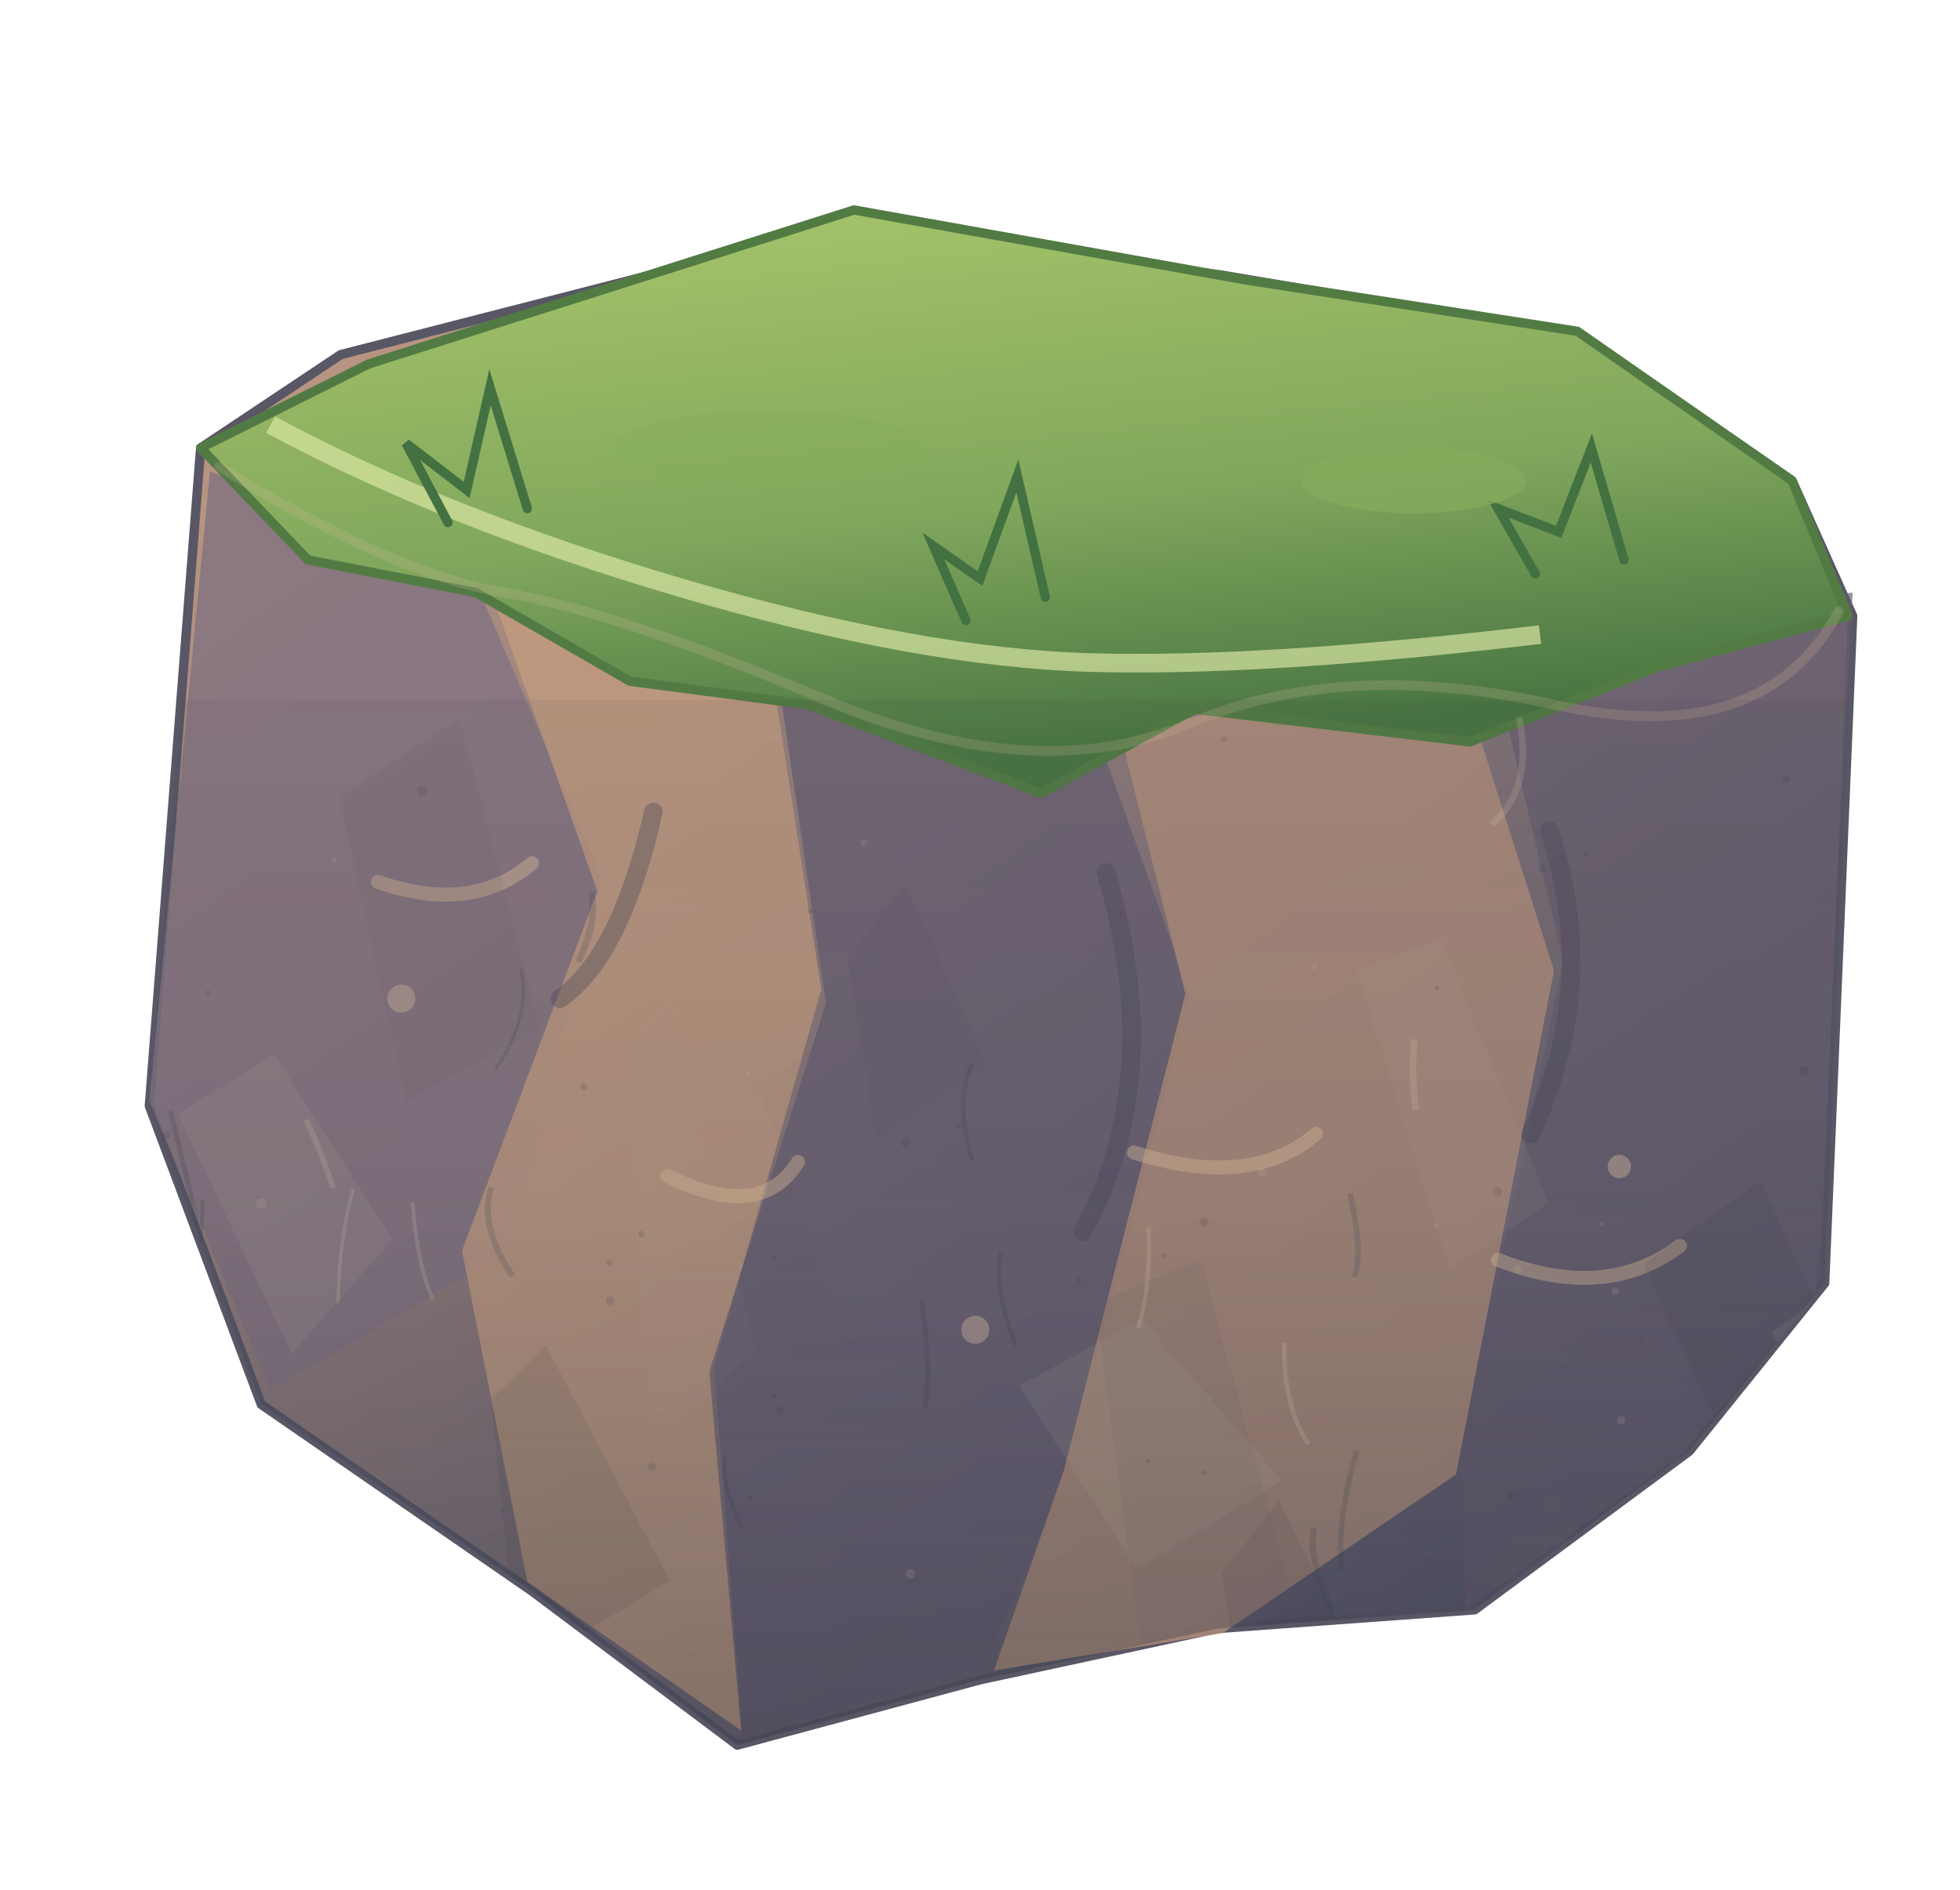
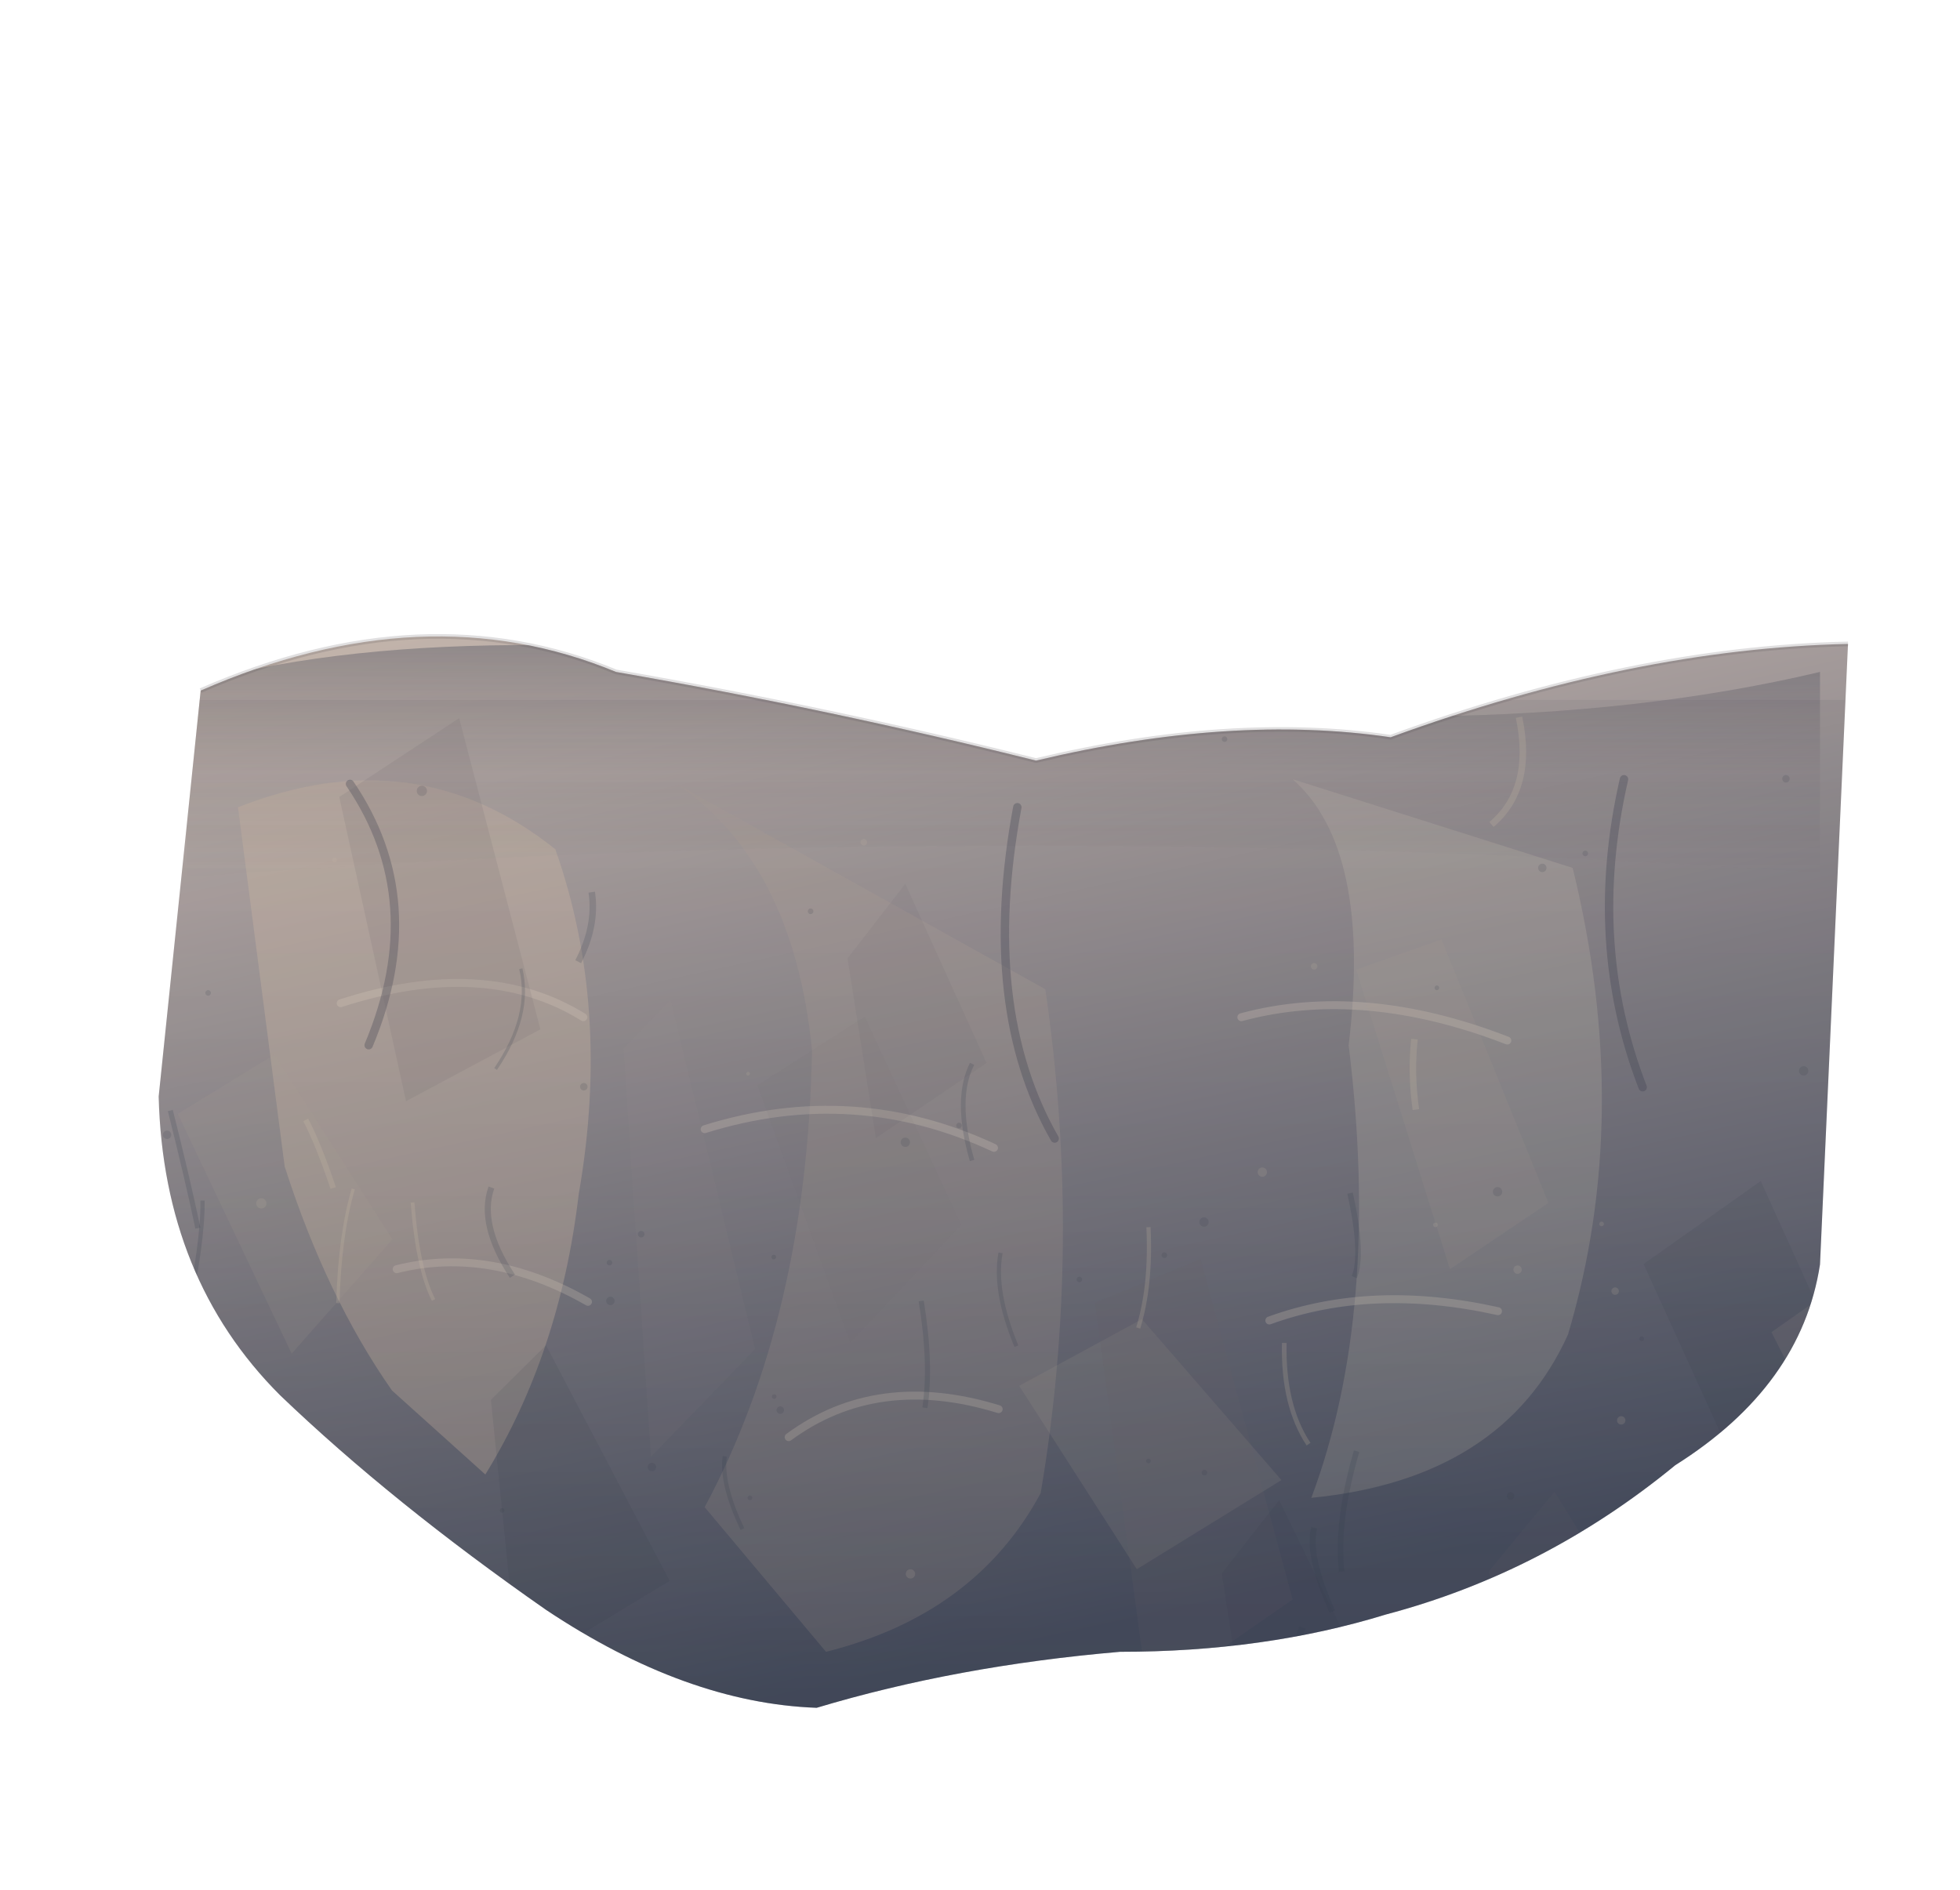
<svg xmlns="http://www.w3.org/2000/svg" viewBox="0 0 420 405">
  <defs>
-     <linearGradient id="rock" x1="0" y1="0" x2=".8" y2="1">
-       <stop stop-color="#c49d83" />
-       <stop offset=".46" stop-color="#907b7b" />
-       <stop offset="1" stop-color="#525269" />
+     <linearGradient id="v9-bedrock" x1="0" y1="0" x2=".35" y2="1">
+       <stop stop-color="#c5b6ac" />
+       <stop offset=".18" stop-color="#b6aaa6" />
+       <stop offset=".58" stop-color="#817d83" />
+       <stop offset="1" stop-color="#4e5364" />
    </linearGradient>
-     <linearGradient id="green" x1="0" y1="0" x2=".3" y2="1">
-       <stop stop-color="#abc76c" />
-       <stop offset=".6" stop-color="#80a75c" />
-       <stop offset="1" stop-color="#497542" />
+     <linearGradient id="v9-ledge-shadow" x1="0" y1="0" x2="0" y2="1">
+       <stop stop-color="#373e4e" stop-opacity=".44" />
+       <stop offset=".55" stop-color="#59505a" stop-opacity=".12" />
+       <stop offset="1" stop-color="#282e3b" stop-opacity="0" />
    </linearGradient>
+     <clipPath id="v9-cliff-face">
+       <path d="M43 148 Q91 127 132 144 Q178 152 222 163 Q264 153 298 158 Q350 139 396 138 L390 271 Q386 297 359 314 Q331 337 297 346 Q271 354 240 354 Q205 357 175 366 Q147 365 117 345 Q84 322 60 299 Q35 274 34 235Z" />
+     </clipPath>
  </defs>
-   <path d="M43 96 73 76 182 48 262 59 339 72 384 103 397 132 391 275 362 311 316 345 261 349 210 360 158 374 114 341 56 301 32 237Z" fill="url(#rock)" stroke="#595666" stroke-width="2.0" stroke-linejoin="round" />
-   <path d="M45 101 102 125 129 188 109 268 58 298 32 236Z" fill="#827381" opacity=".82" />
-   <path d="M106 129 166 148 176 212 153 293 159 371 113 339 99 268 128 191Z" fill="#c49c80" opacity=".76" />
-   <path d="M167 147 236 160 255 213 229 315 211 357 159 373 152 294 177 215Z" fill="#655d70" opacity=".7" />
-   <path d="M240 157 312 142 333 208 312 316 262 350 213 358 228 315 254 213Z" fill="#b18f7b" opacity=".8" />
-   <path d="M318 134 397 127 389 278 360 312 314 345 313 312 335 206Z" fill="#655c6d" opacity=".67" />
-   <g fill="none" stroke="#dfbd99" stroke-width="3" opacity=".46" stroke-linecap="round">
-     <path d="M81 189q20 7 33-4M143 252q20 10 28-3M243 247q25 8 39-4M321 270q23 9 39-3" />
+   <path d="M43 148 Q91 127 132 144 Q178 152 222 163 Q264 153 298 158 Q350 139 396 138 L390 271 Q386 297 359 314 Q331 337 297 346 Q271 354 240 354 Q205 357 175 366 Q147 365 117 345 Q84 322 60 299 Q35 274 34 235Z" fill="url(#v9-bedrock)" />
+   <g clip-path="url(#v9-cliff-face)">
+     <path d="M51 173 Q89 158 119 182 Q131 216 124 256 Q120 290 104 316 L84 298 Q70 278 61 250Z" fill="#d8bfaa" opacity=".38" />
+     <path d="M145 168 Q170 185 174 225 Q173 282 151 323 L177 354 Q209 346 223 320 Q232 267 224 212Z" fill="#baa79b" opacity=".24" />
+     <path d="M277 167 Q294 182 289 224 Q296 281 281 321 Q322 317 336 286 Q350 239 337 186Z" fill="#d8cbb9" opacity=".22" />
+     <path d="M40 147 Q98 130 206 146 T390 144 L390 187 Q210 175 40 188Z" fill="url(#v9-ledge-shadow)" opacity=".78" />
+     <g fill="none" stroke="#e7d9c9" stroke-width="1.7" opacity=".27" stroke-linecap="round">
+       <path d="M73 215 Q104 205 125 218 M85 272 Q105 267 126 279" />
+       <path d="M151 242 Q183 232 213 246 M169 308 Q188 294 214 302" />
+       <path d="M266 218 Q292 211 323 223 M272 283 Q294 275 321 281" />
+     </g>
+     <g fill="none" stroke="#3b3c4c" stroke-width="1.8" opacity=".31" stroke-linecap="round">
+       <path d="M75 168 Q92 193 79 224" />
+       <path d="M218 173 Q210 216 226 244" />
+       <path d="M348 167 Q340 202 352 233" />
+     </g>
  </g>
-   <g stroke="#484657" stroke-width="4" opacity=".37" stroke-linecap="round" fill="none">
-     <path d="M140 174q-7 31-20 40M237 187q13 44-5 77M332 178q11 33-4 65" />
-   </g>
-   <path d="M43 96 79 78 183 45 267 60 338 71 384 103 396 132 355 143 315 159 256 152 223 170 173 151 135 146 102 127 66 120Z" fill="url(#green)" stroke="#527b44" stroke-width="2.0" stroke-linejoin="round" />
-   <path d="M47 100Q84 123 108 127T177 150T255 155T333 151T394 131" stroke="#d6b99a" stroke-width="2.1" opacity=".22" fill="none" stroke-linecap="round" />
-   <path d="M58 91Q95 111 146 126T234 142T330 136" stroke="#dce7a4" stroke-width="4" opacity=".68" fill="none" />
-   <g fill="none" stroke="#447141" stroke-width="2.0" stroke-linecap="round">
-     <path d="m96 112-9-17 13 10 5-22 8 26M207 133l-7-16 10 7 8-22 6 26M329 123l-8-14 13 5 7-18 7 24" />
-   </g>
-   <g fill="#86ad5d" opacity=".66">
-     <ellipse cx="165" cy="96" rx="33" ry="8" />
-     <ellipse cx="303" cy="103" rx="24" ry="7" />
-   </g>
-   <g fill="#e6c7ac" opacity=".42">
-     <circle cx="86" cy="214" r="3" />
-     <circle cx="209" cy="285" r="3" />
-     <circle cx="347" cy="250" r="2.5" />
-   </g>
+   <path d="M43 148 Q91 127 132 144 Q178 152 222 163 Q264 153 298 158 Q350 139 396 138" fill="none" stroke="#554e54" opacity=".18" stroke-width="1" />
  <defs>
    <clipPath id="v7-rock-silhouette">
-       <path d="M43 96 73 76 182 48 262 59 339 72 384 103 397 132 391 275 362 311 316 345 261 349 210 360 158 374 114 341 56 301 32 237Z" />
+       <path d="M43 148 Q91 127 132 144 Q178 152 222 163 Q264 153 298 158 Q350 139 396 138 L390 271 Q386 297 359 314 Q331 337 297 346 Q271 354 240 354 Q205 357 175 366 Q147 365 117 345 Q84 322 60 299 Q35 274 34 235Z" />
    </clipPath>
    <clipPath id="v7-rock-face">
      <rect x="0" y="150" width="420" height="255" />
    </clipPath>
    <linearGradient id="v8-rock-depth" x1="0" y1="0" x2="0" y2="1">
      <stop stop-color="#353b44" stop-opacity="0" />
      <stop offset=".63" stop-color="#273141" stop-opacity=".11" />
      <stop offset="1" stop-color="#1b2432" stop-opacity=".34" />
    </linearGradient>
  </defs>
  <g clip-path="url(#v7-rock-silhouette)">
    <g clip-path="url(#v7-rock-face)">
      <rect width="420" height="405" fill="url(#v8-rock-depth)" />
      <g>
        <path d="M13.5 269.1l21.8 -6.0 20.7 47.8 -29.3 28.0Z" fill="#272f40" opacity="0.06" />
        <path d="M38.1 238.7l20.7 -12.7 25.3 39.6 -21.6 24.5Z" fill="#a99d91" opacity="0.14" />
        <path d="M72.7 170.8l25.7 -16.9 17.4 66.7 -28.8 15.4Z" fill="#635f67" opacity="0.13" />
        <path d="M105.2 300.0l11.8 -11.7 26.5 50.5 -32.4 19.6Z" fill="#272f40" opacity="0.10" />
        <path d="M133.6 224.7l10.1 -10.4 18.1 74.8 -22.3 23.1Z" fill="#a99d91" opacity="0.05" />
        <path d="M162.3 232.6l23.0 -14.7 20.7 44.6 -23.8 25.3Z" fill="#635f67" opacity="0.06" />
        <path d="M181.6 205.4l12.4 -16.0 17.4 38.4 -23.7 16.1Z" fill="#272f40" opacity="0.05" />
        <path d="M218.4 297.0l26.3 -14.3 29.9 34.5 -31.0 19.1Z" fill="#a99d91" opacity="0.14" />
        <path d="M234.6 279.2l22.7 -9.4 19.7 73.0 -30.9 21.4Z" fill="#635f67" opacity="0.15" />
        <path d="M261.8 337.2l12.3 -15.7 28.6 58.9 -30.3 25.2Z" fill="#272f40" opacity="0.09" />
        <path d="M290.6 207.8l18.3 -6.5 22.9 56.5 -21.1 14.2Z" fill="#a99d91" opacity="0.11" />
        <path d="M319.0 336.8l14.1 -17.1 22.7 36.7 -22.4 26.5Z" fill="#635f67" opacity="0.11" />
        <path d="M352.2 270.9l25.1 -17.8 28.3 62.5 -21.1 26.3Z" fill="#272f40" opacity="0.10" />
        <path d="M379.6 285.5l18.2 -12.8 29.6 38.1 -22.1 25.5Z" fill="#a99d91" opacity="0.13" />
        <path d="M402.3 274.2l24.8 -15.6 26.1 46.6 -27.8 15.2Z" fill="#635f67" opacity="0.08" />
      </g>
      <g>
        <path d="M114.2 345.6q1.5 15.8 1.1 22.2" stroke="#d4c3a9" stroke-width="1.5" opacity=".19" fill="none" />
        <path d="M214.4 268.5q-1.5 8.2 3.4 20.0" stroke="#313c4b" stroke-width="0.9" opacity=".19" fill="none" />
        <path d="M70.0 354.9q1.7 12.1 2.8 14.2" stroke="#313c4b" stroke-width="1.2" opacity=".19" fill="none" />
        <path d="M133.5 390.2q-0.6 9.6 -0.4 18.6" stroke="#d4c3a9" stroke-width="0.8" opacity=".19" fill="none" />
        <path d="M22.9 212.0q0.3 14.2 -3.5 22.2" stroke="#313c4b" stroke-width="0.8" opacity=".19" fill="none" />
        <path d="M105.3 254.5q-2.8 7.9 4.5 19.0" stroke="#313c4b" stroke-width="1.3" opacity=".19" fill="none" />
        <path d="M246.1 263.0q0.6 12.5 -2.2 21.6" stroke="#d4c3a9" stroke-width="0.9" opacity=".19" fill="none" />
        <path d="M279.1 348.8q-2.7 6.6 -4.9 17.4" stroke="#313c4b" stroke-width="1.4" opacity=".19" fill="none" />
        <path d="M197.4 278.8q2.2 13.5 0.8 22.9" stroke="#313c4b" stroke-width="1.1" opacity=".19" fill="none" />
        <path d="M325.5 153.7q3.2 15.3 -5.9 23.0" stroke="#d4c3a9" stroke-width="1.4" opacity=".19" fill="none" />
        <path d="M106.2 354.2q0.8 9.8 -4.1 15.0" stroke="#313c4b" stroke-width="0.7" opacity=".19" fill="none" />
        <path d="M281.6 327.4q-1.5 6.0 3.9 18.0" stroke="#313c4b" stroke-width="1.3" opacity=".19" fill="none" />
        <path d="M88.4 257.7q1.1 14.2 4.5 20.9" stroke="#d4c3a9" stroke-width="0.8" opacity=".19" fill="none" />
        <path d="M43.4 257.3q0.1 9.3 -3.6 25.8" stroke="#313c4b" stroke-width="0.9" opacity=".19" fill="none" />
        <path d="M68.5 379.0q-0.1 7.1 1.5 24.4" stroke="#313c4b" stroke-width="1.2" opacity=".19" fill="none" />
        <path d="M275.2 287.8q-0.3 13.4 5.2 21.7" stroke="#d4c3a9" stroke-width="1.0" opacity=".19" fill="none" />
        <path d="M178.4 380.0q-0.7 9.7 1.6 16.1" stroke="#313c4b" stroke-width="1.4" opacity=".19" fill="none" />
        <path d="M111.6 207.6q2.4 10.0 -5.4 21.5" stroke="#313c4b" stroke-width="0.7" opacity=".19" fill="none" />
        <path d="M303.1 222.7q-0.8 7.3 0.3 15.1" stroke="#d4c3a9" stroke-width="1.4" opacity=".19" fill="none" />
        <path d="M329.0 374.0q4.0 11.3 -4.4 20.1" stroke="#313c4b" stroke-width="0.9" opacity=".19" fill="none" />
        <path d="M126.8 191.2q1.1 7.2 -2.9 14.9" stroke="#313c4b" stroke-width="1.4" opacity=".19" fill="none" />
        <path d="M4.8 268.2q0.3 14.0 2.8 22.5" stroke="#d4c3a9" stroke-width="0.7" opacity=".19" fill="none" />
        <path d="M289.3 255.7q2.9 13.2 0.9 18.0" stroke="#313c4b" stroke-width="1.2" opacity=".19" fill="none" />
        <path d="M396.7 240.0q2.5 7.9 5.2 21.6" stroke="#313c4b" stroke-width="1.2" opacity=".19" fill="none" />
        <path d="M65.5 240.0q2.7 5.1 5.9 14.6" stroke="#d4c3a9" stroke-width="1.2" opacity=".19" fill="none" />
        <path d="M155.3 312.1q-0.8 6.0 3.8 15.6" stroke="#313c4b" stroke-width="0.9" opacity=".19" fill="none" />
        <path d="M36.5 238.0q3.7 14.7 5.9 25.2" stroke="#313c4b" stroke-width="1.1" opacity=".19" fill="none" />
        <path d="M14.8 242.7q1.3 15.9 -4.9 22.6" stroke="#d4c3a9" stroke-width="1.3" opacity=".19" fill="none" />
        <path d="M208.3 228.0q-3.8 7.5 0.0 20.7" stroke="#313c4b" stroke-width="1.0" opacity=".19" fill="none" />
        <path d="M411.1 380.4q-2.9 6.8 0.2 23.2" stroke="#313c4b" stroke-width="1.0" opacity=".19" fill="none" />
        <path d="M75.7 254.8q-2.9 9.9 -3.3 24.5" stroke="#d4c3a9" stroke-width="0.7" opacity=".19" fill="none" />
        <path d="M290.7 311.0q-4.4 15.2 -3.2 25.8" stroke="#313c4b" stroke-width="1.2" opacity=".19" fill="none" />
      </g>
      <g>
        <circle cx="343.2" cy="262.3" r="0.5" fill="#c5b6a4" opacity=".16" />
        <circle cx="351.8" cy="286.9" r="0.5" fill="#303947" opacity=".16" />
        <circle cx="205.5" cy="241.2" r="0.6" fill="#303947" opacity=".16" />
        <circle cx="249.5" cy="269.0" r="0.6" fill="#303947" opacity=".16" />
        <circle cx="25.2" cy="178.2" r="1.0" fill="#c5b6a4" opacity=".16" />
        <circle cx="139.7" cy="314.4" r="0.9" fill="#303947" opacity=".16" />
        <circle cx="351.1" cy="349.4" r="0.8" fill="#303947" opacity=".16" />
        <circle cx="323.7" cy="320.6" r="0.8" fill="#303947" opacity=".16" />
        <circle cx="307.6" cy="262.5" r="0.5" fill="#c5b6a4" opacity=".16" />
        <circle cx="0.0" cy="173.9" r="0.8" fill="#303947" opacity=".16" />
        <circle cx="243.2" cy="360.3" r="0.7" fill="#303947" opacity=".16" />
        <circle cx="408.9" cy="172.0" r="0.8" fill="#303947" opacity=".16" />
        <circle cx="271.0" cy="362.1" r="0.4" fill="#c5b6a4" opacity=".16" />
        <circle cx="160.7" cy="321.0" r="0.5" fill="#303947" opacity=".16" />
        <circle cx="90.4" cy="169.5" r="1.1" fill="#303947" opacity=".16" />
        <circle cx="158.6" cy="400.5" r="0.8" fill="#303947" opacity=".16" />
        <circle cx="185.1" cy="180.5" r="0.7" fill="#c5b6a4" opacity=".16" />
        <circle cx="44.6" cy="212.8" r="0.6" fill="#303947" opacity=".16" />
        <circle cx="307.9" cy="211.7" r="0.5" fill="#303947" opacity=".16" />
        <circle cx="348.0" cy="400.5" r="0.4" fill="#303947" opacity=".16" />
        <circle cx="325.2" cy="272.1" r="0.9" fill="#c5b6a4" opacity=".16" />
        <circle cx="320.9" cy="255.4" r="1.0" fill="#303947" opacity=".16" />
        <circle cx="130.6" cy="270.6" r="0.6" fill="#303947" opacity=".16" />
        <circle cx="246.1" cy="313.1" r="0.5" fill="#303947" opacity=".16" />
        <circle cx="160.3" cy="230.1" r="0.4" fill="#c5b6a4" opacity=".16" />
        <circle cx="413.1" cy="156.4" r="0.7" fill="#303947" opacity=".16" />
        <circle cx="5.5" cy="205.6" r="0.6" fill="#303947" opacity=".16" />
        <circle cx="299.2" cy="378.1" r="1.1" fill="#303947" opacity=".16" />
        <circle cx="346.1" cy="276.7" r="0.8" fill="#c5b6a4" opacity=".16" />
        <circle cx="173.7" cy="195.3" r="0.6" fill="#303947" opacity=".16" />
        <circle cx="382.7" cy="166.9" r="0.8" fill="#303947" opacity=".16" />
        <circle cx="406.0" cy="301.7" r="0.5" fill="#303947" opacity=".16" />
        <circle cx="405.1" cy="294.0" r="0.7" fill="#c5b6a4" opacity=".16" />
        <circle cx="258.0" cy="261.9" r="1.0" fill="#303947" opacity=".16" />
        <circle cx="125.1" cy="232.9" r="0.8" fill="#303947" opacity=".16" />
        <circle cx="130.8" cy="278.8" r="0.9" fill="#303947" opacity=".16" />
        <circle cx="195.1" cy="337.3" r="1.0" fill="#c5b6a4" opacity=".16" />
        <circle cx="35.8" cy="243.2" r="0.9" fill="#303947" opacity=".16" />
        <circle cx="386.5" cy="229.5" r="1.0" fill="#303947" opacity=".16" />
        <circle cx="165.8" cy="269.4" r="0.5" fill="#303947" opacity=".16" />
        <circle cx="359.3" cy="365.4" r="0.9" fill="#c5b6a4" opacity=".16" />
        <circle cx="384.3" cy="304.7" r="0.6" fill="#303947" opacity=".16" />
        <circle cx="167.2" cy="302.2" r="0.8" fill="#303947" opacity=".16" />
        <circle cx="258.1" cy="315.6" r="0.6" fill="#303947" opacity=".16" />
        <circle cx="410.1" cy="298.5" r="0.9" fill="#c5b6a4" opacity=".16" />
        <circle cx="330.5" cy="186.0" r="0.9" fill="#303947" opacity=".16" />
        <circle cx="107.6" cy="323.7" r="0.5" fill="#303947" opacity=".16" />
        <circle cx="262.4" cy="158.4" r="0.6" fill="#303947" opacity=".16" />
        <circle cx="347.4" cy="304.4" r="0.9" fill="#c5b6a4" opacity=".16" />
        <circle cx="137.4" cy="264.5" r="0.7" fill="#303947" opacity=".16" />
        <circle cx="98.6" cy="364.4" r="1.1" fill="#303947" opacity=".16" />
        <circle cx="165.9" cy="299.3" r="0.5" fill="#303947" opacity=".16" />
        <circle cx="56.0" cy="257.9" r="1.1" fill="#c5b6a4" opacity=".16" />
        <circle cx="11.2" cy="316.6" r="1.0" fill="#303947" opacity=".16" />
        <circle cx="339.7" cy="182.9" r="0.6" fill="#303947" opacity=".16" />
        <circle cx="75.3" cy="346.6" r="0.6" fill="#303947" opacity=".16" />
        <circle cx="71.7" cy="184.3" r="0.5" fill="#c5b6a4" opacity=".16" />
        <circle cx="93.6" cy="391.2" r="0.7" fill="#303947" opacity=".16" />
        <circle cx="33.0" cy="343.8" r="1.0" fill="#303947" opacity=".16" />
        <circle cx="2.8" cy="233.7" r="0.8" fill="#303947" opacity=".16" />
        <circle cx="270.5" cy="251.2" r="1.0" fill="#c5b6a4" opacity=".16" />
        <circle cx="367.7" cy="360.1" r="0.7" fill="#303947" opacity=".16" />
        <circle cx="194.0" cy="244.8" r="1.0" fill="#303947" opacity=".16" />
        <circle cx="231.3" cy="274.2" r="0.6" fill="#303947" opacity=".16" />
        <circle cx="281.6" cy="207.1" r="0.7" fill="#c5b6a4" opacity=".16" />
        <circle cx="50.7" cy="393.3" r="0.8" fill="#303947" opacity=".16" />
      </g>
    </g>
  </g>
</svg>
